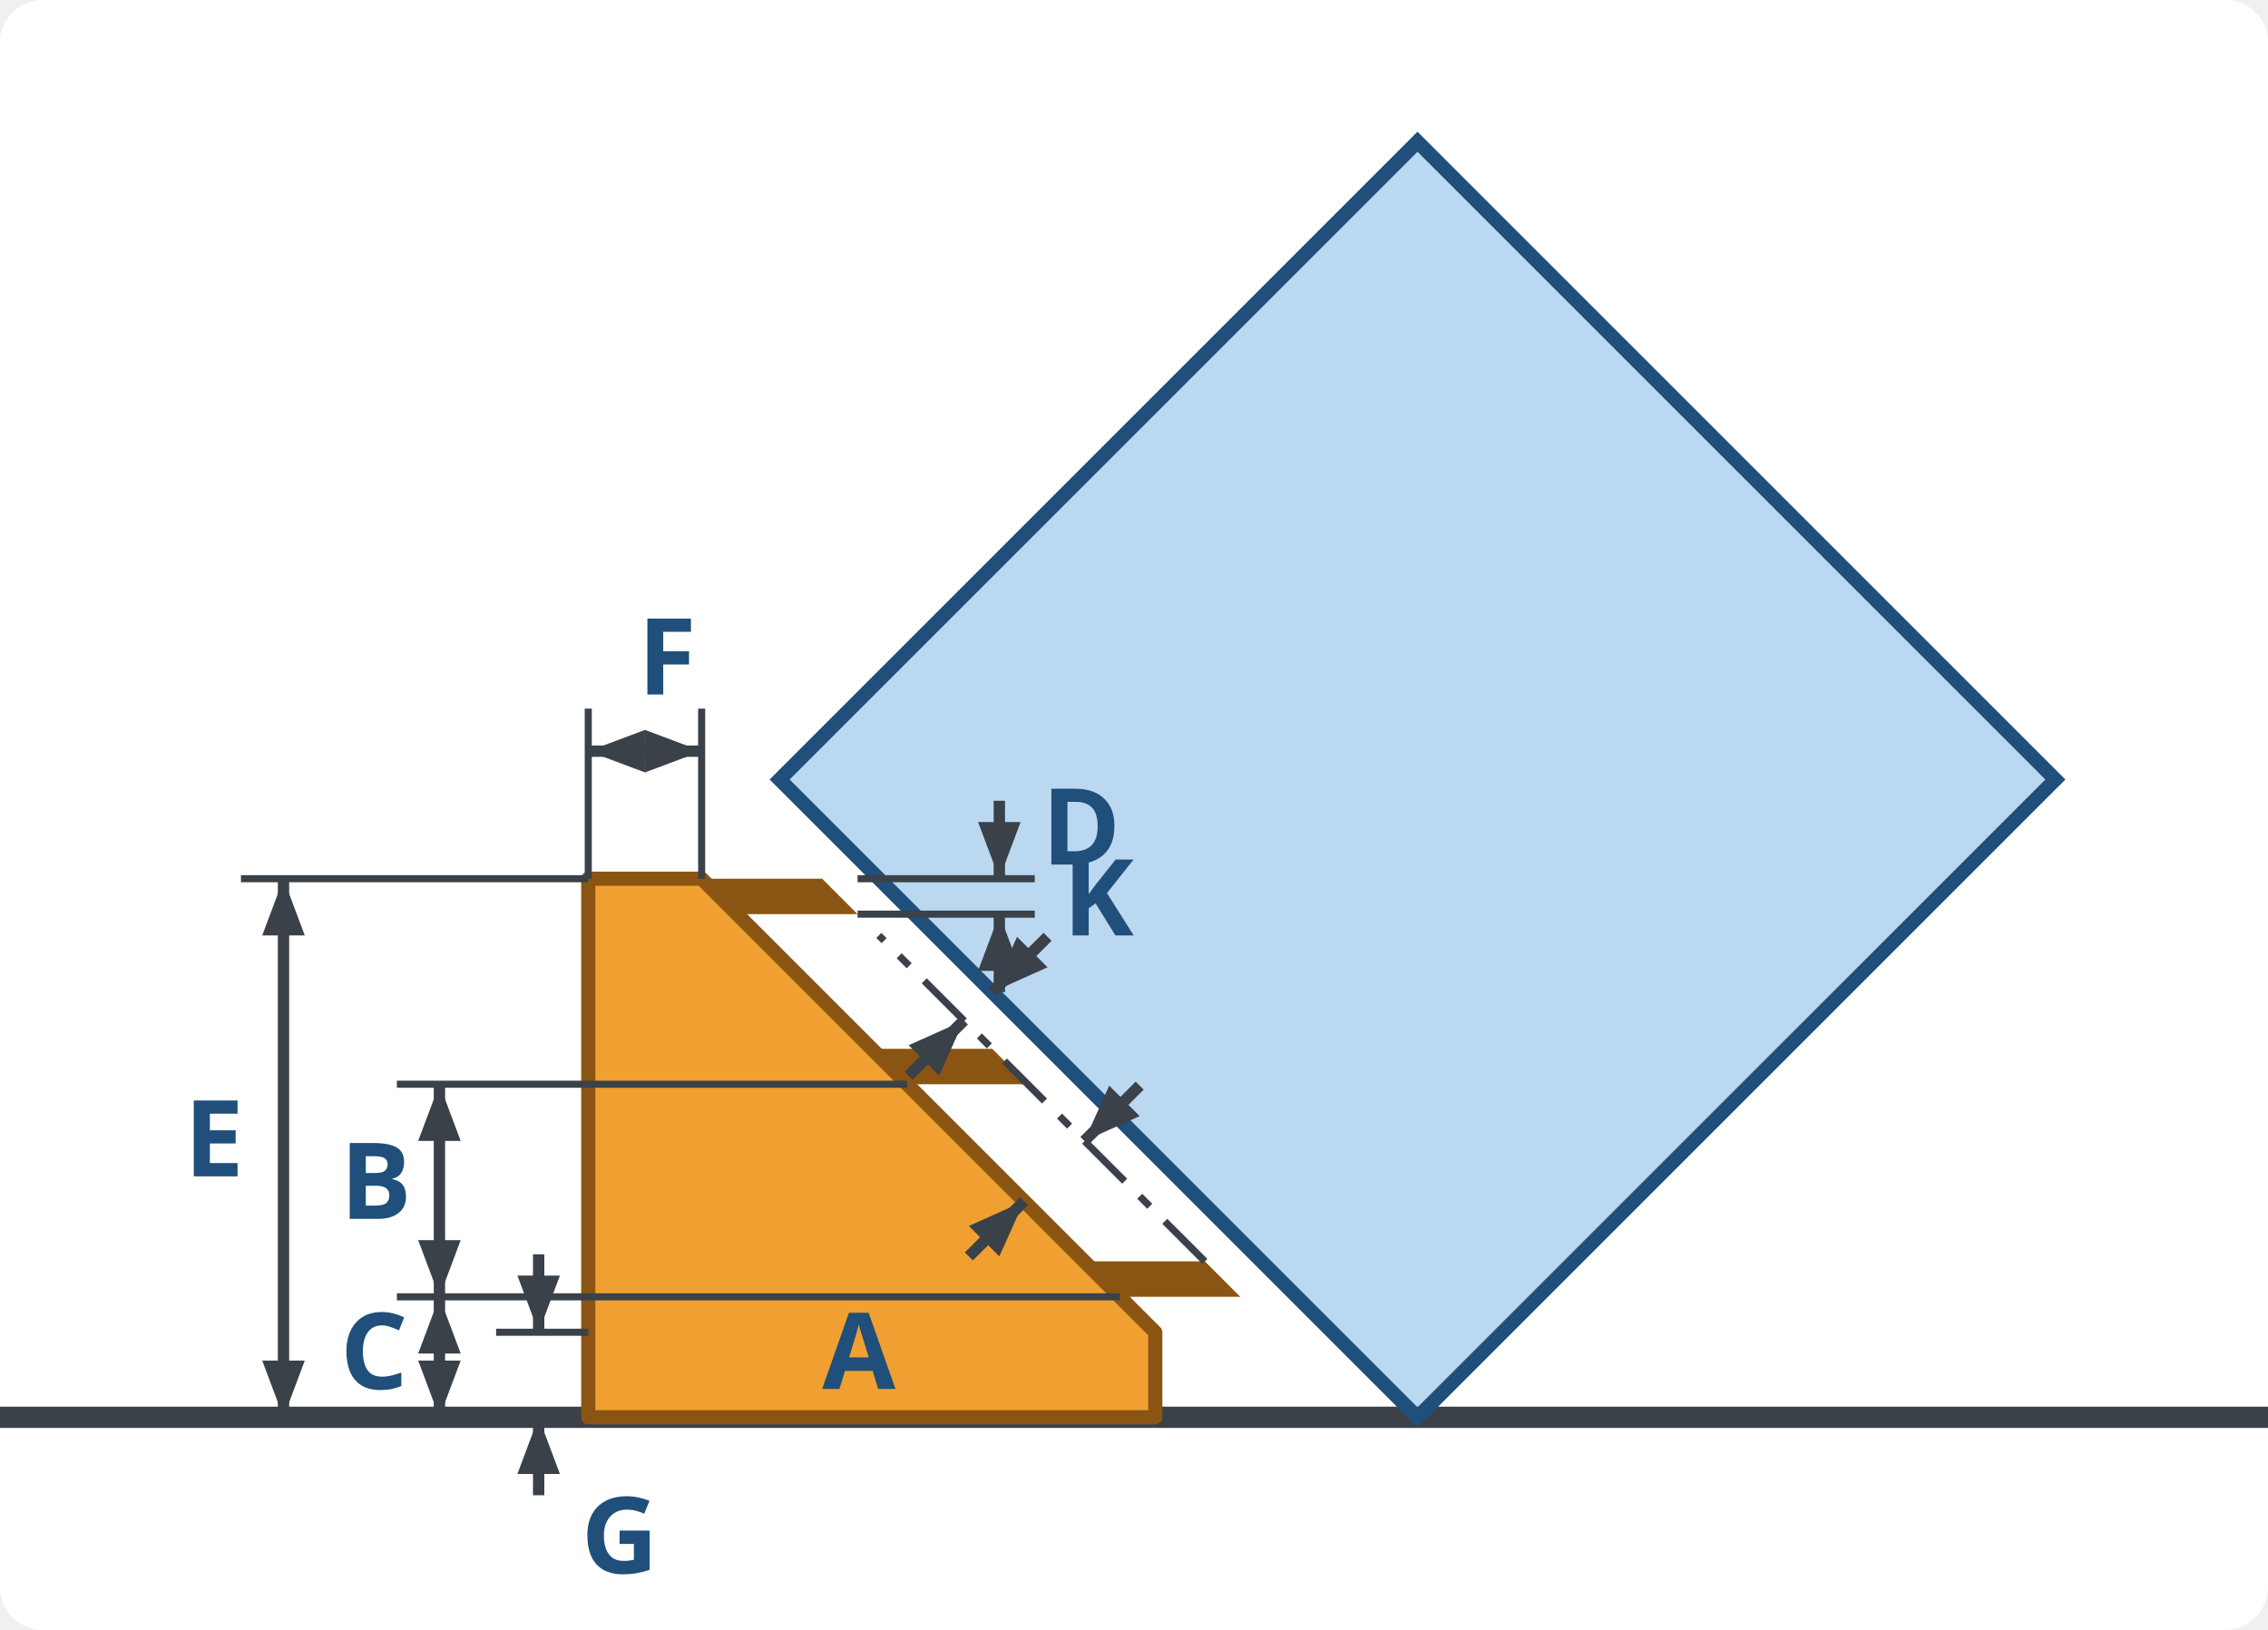
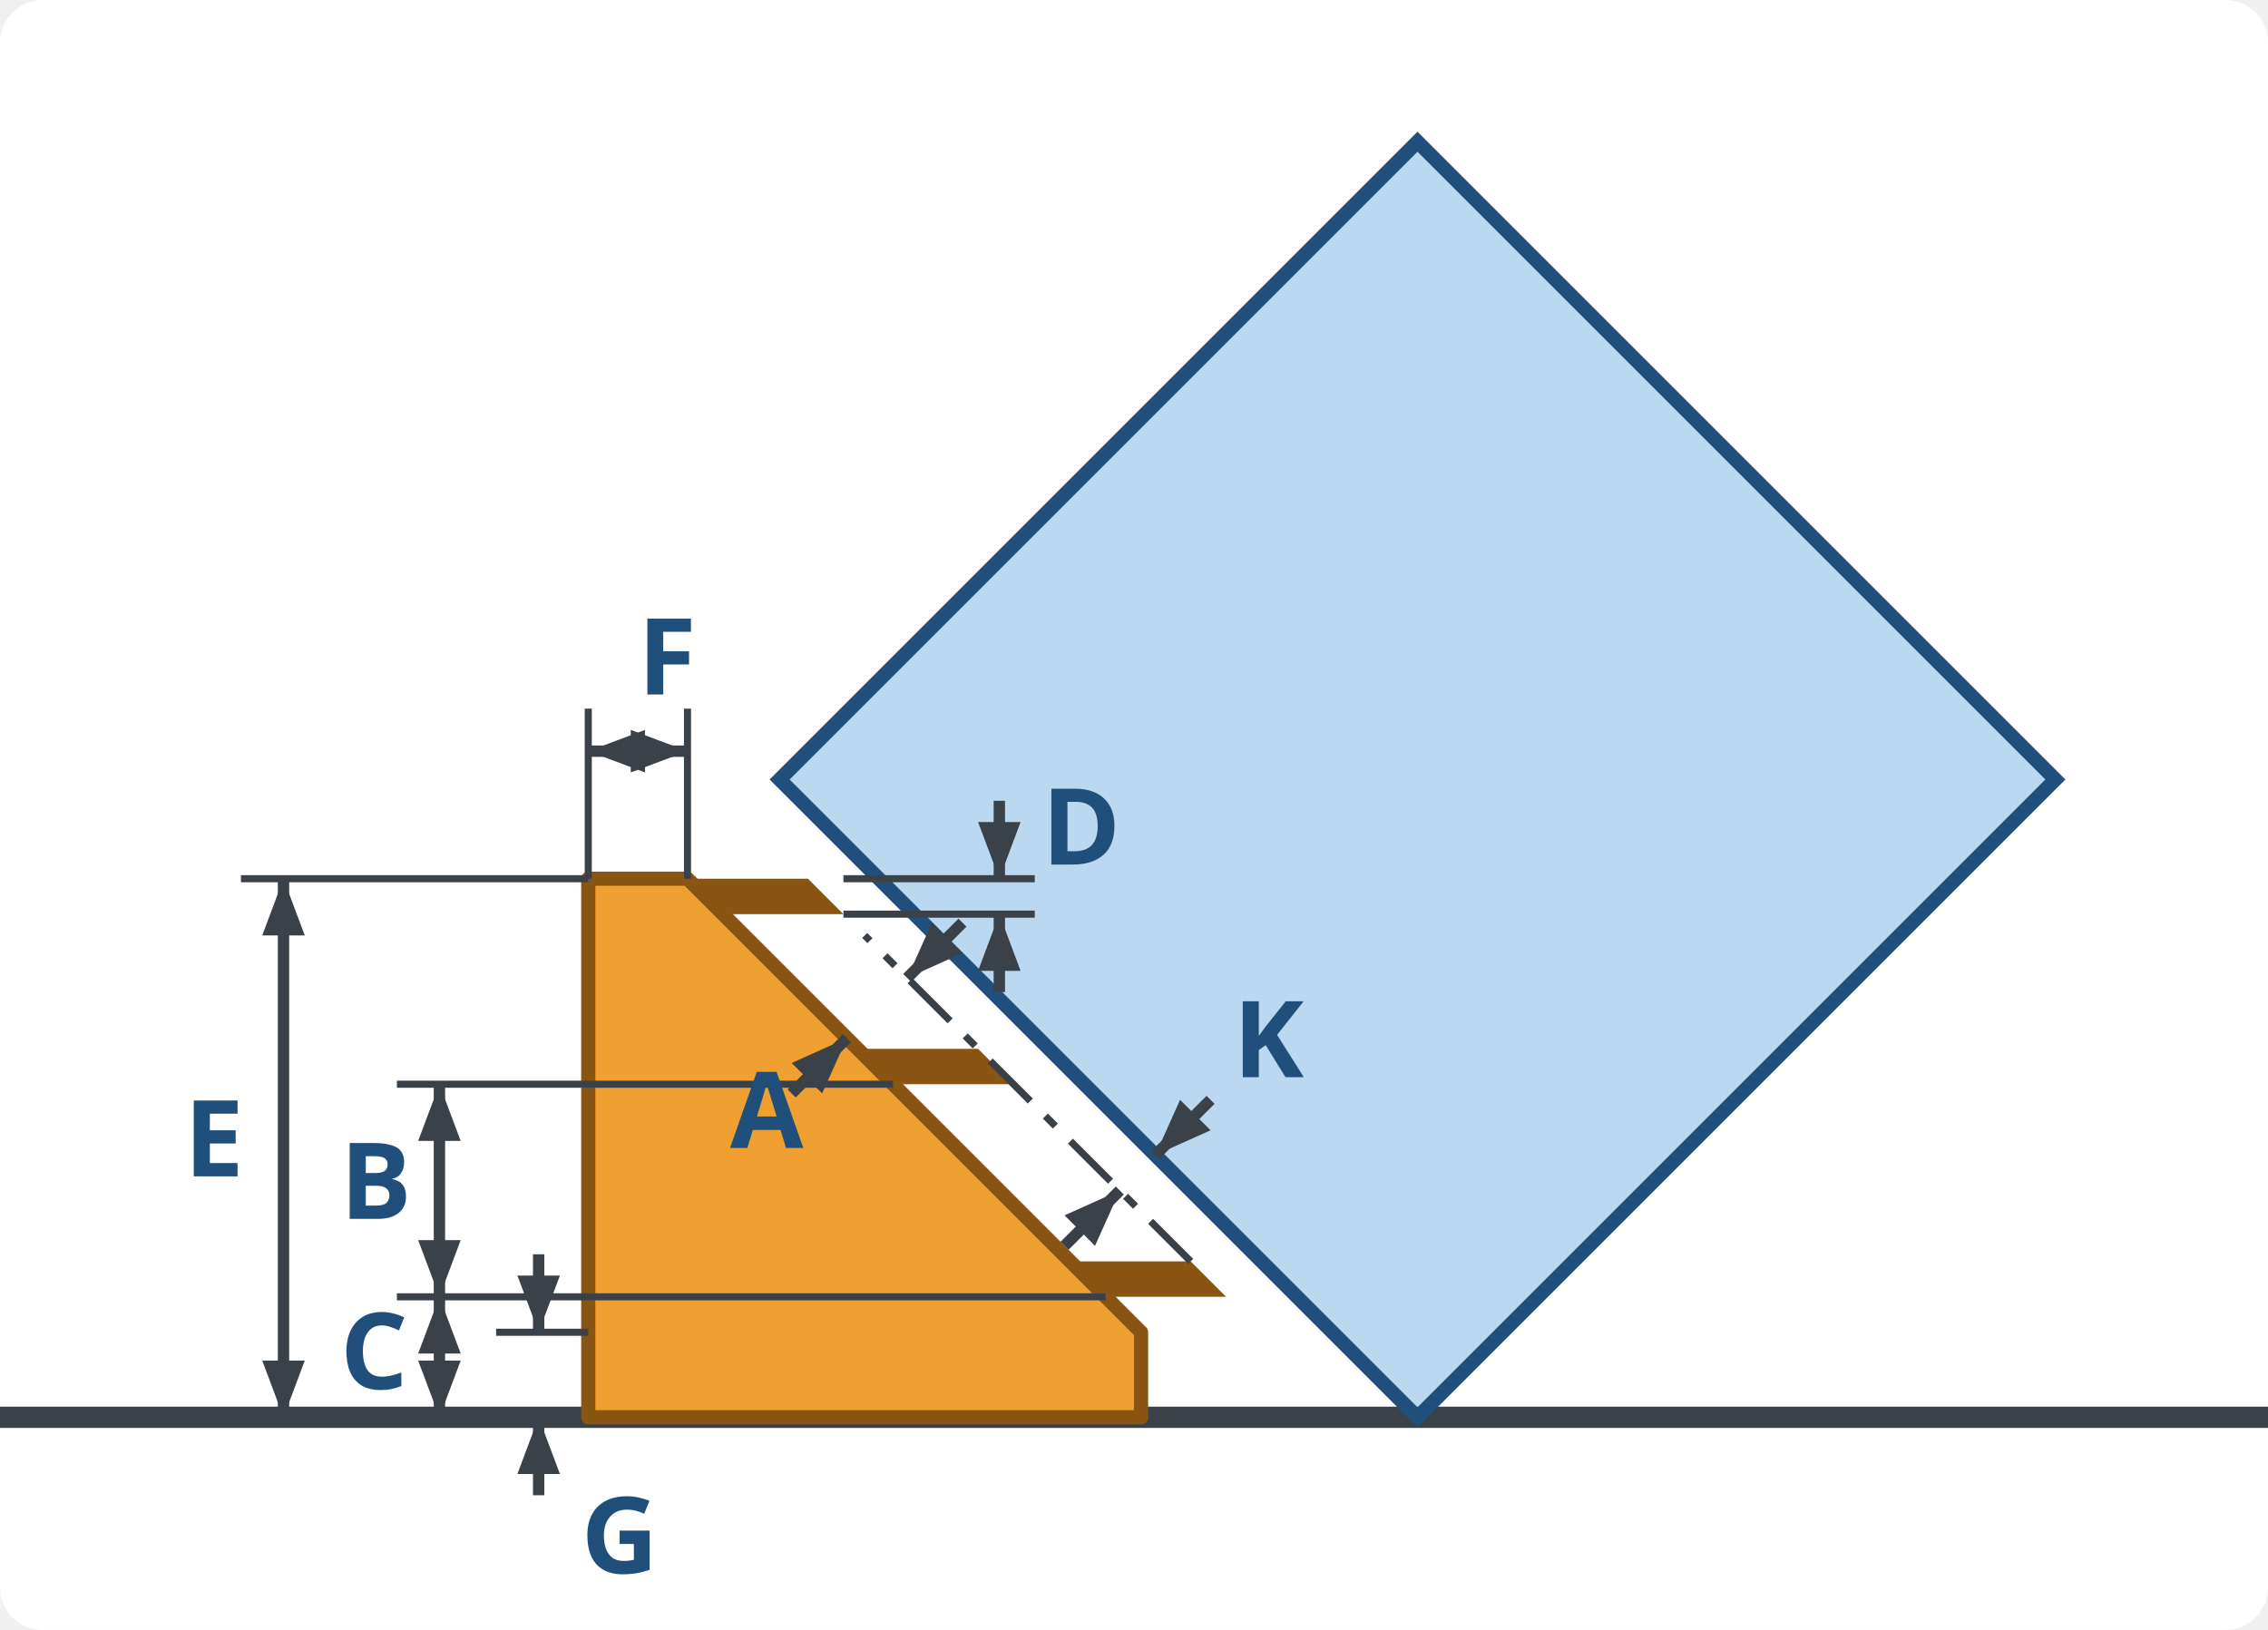
- <svg xmlns="http://www.w3.org/2000/svg" width="320" height="230" viewBox="0 0 320 230" font-family="sans-serif" font-size="15" font-weight="bold">
+ <svg xmlns="http://www.w3.org/2000/svg" width="480" height="345" viewBox="0 0 320 230" font-family="sans-serif" font-size="15" font-weight="bold">
  <rect width="320" height="230" rx="6" fill="#ffffff" />
  <line x1="0.0" y1="200.0" x2="320.0" y2="200.0" stroke="#3a4148" stroke-width="3" />
  <polygon points="200,200 110,110 200,20 290,110" fill="#3d8fd6" fill-opacity="0.35" stroke="#1f4f7a" stroke-width="2" />
-   <polygon points="83.0,200.0 163.0,200.0 163.0,188.0 99.0,124.0 83.0,124.0" fill="#f0a030" stroke="#8a5512" stroke-width="2" stroke-linejoin="round" />
-   <polygon points="153.0,178.0 170.0,178.0 175.0,183.0 158.0,183.0" fill="#8a5512" />
-   <polygon points="123.0,148.0 140.0,148.0 145.0,153.0 128.0,153.0" fill="#8a5512" />
-   <polygon points="99.0,124.0 116.0,124.0 121.0,129.0 104.0,129.0" fill="#8a5512" />
+   <polygon points="83.0,200.0 161.0,200.0 161.0,188.0 97.0,124.0 83.0,124.0" fill="#f0a030" stroke="#8a5512" stroke-width="2" stroke-linejoin="round" />
+   <polygon points="151.0,178.0 168.0,178.0 173.0,183.0 156.0,183.0" fill="#8a5512" />
+   <polygon points="121.0,148.0 138.0,148.0 143.0,153.0 126.0,153.0" fill="#8a5512" />
+   <polygon points="97.0,124.0 114.0,124.0 119.0,129.0 102.0,129.0" fill="#8a5512" />
  <line x1="83.0" y1="124.0" x2="34.0" y2="124.0" stroke="#3a4148" stroke-width="1.0" />
-   <line x1="128.0" y1="153.0" x2="56.0" y2="153.0" stroke="#3a4148" stroke-width="1.0" />
-   <line x1="158.0" y1="183.0" x2="56.0" y2="183.0" stroke="#3a4148" stroke-width="1.0" />
+   <line x1="126.0" y1="153.0" x2="56.0" y2="153.0" stroke="#3a4148" stroke-width="1.0" />
+   <line x1="156.0" y1="183.0" x2="56.0" y2="183.0" stroke="#3a4148" stroke-width="1.0" />
  <line x1="83.0" y1="188.0" x2="70.0" y2="188.0" stroke="#3a4148" stroke-width="1.0" />
  <line x1="83.0" y1="124.0" x2="83.0" y2="100.0" stroke="#3a4148" stroke-width="1.0" />
-   <line x1="99.0" y1="124.0" x2="99.0" y2="100.0" stroke="#3a4148" stroke-width="1.0" />
-   <line x1="121.0" y1="124.0" x2="146.0" y2="124.0" stroke="#3a4148" stroke-width="1.0" />
-   <line x1="121.0" y1="129.0" x2="146.0" y2="129.0" stroke="#3a4148" stroke-width="1.0" />
+   <line x1="97.0" y1="124.0" x2="97.0" y2="100.0" stroke="#3a4148" stroke-width="1.0" />
+   <line x1="119.0" y1="124.0" x2="146.0" y2="124.0" stroke="#3a4148" stroke-width="1.0" />
+   <line x1="119.0" y1="129.0" x2="146.0" y2="129.0" stroke="#3a4148" stroke-width="1.0" />
  <line x1="40.0" y1="124.0" x2="40.0" y2="200.0" stroke="#3a4148" stroke-width="1.6" />
  <polygon points="40.0,200.0 37.0,192.0 43.0,192.0" fill="#3a4148" />
  <polygon points="40.0,124.0 43.0,132.0 37.0,132.0" fill="#3a4148" />
  <line x1="62.0" y1="153.0" x2="62.0" y2="183.0" stroke="#3a4148" stroke-width="1.6" />
  <polygon points="62.0,183.0 59.0,175.0 65.0,175.0" fill="#3a4148" />
  <polygon points="62.0,153.0 65.0,161.0 59.0,161.0" fill="#3a4148" />
  <line x1="62.0" y1="183.0" x2="62.0" y2="200.0" stroke="#3a4148" stroke-width="1.6" />
  <polygon points="62.0,200.0 59.0,192.0 65.0,192.0" fill="#3a4148" />
  <polygon points="62.0,183.0 65.0,191.0 59.0,191.0" fill="#3a4148" />
-   <line x1="83.0" y1="106.0" x2="99.0" y2="106.0" stroke="#3a4148" stroke-width="1.6" />
-   <polygon points="99.0,106.0 91.0,109.0 91.0,103.0" fill="#3a4148" />
+   <line x1="83.0" y1="106.0" x2="97.0" y2="106.0" stroke="#3a4148" stroke-width="1.6" />
+   <polygon points="97.0,106.0 89.0,109.0 89.0,103.0" fill="#3a4148" />
  <polygon points="83.0,106.0 91.0,103.0 91.0,109.0" fill="#3a4148" />
  <line x1="76.0" y1="177.0" x2="76.0" y2="188.0" stroke="#3a4148" stroke-width="1.6" />
  <polygon points="76.0,188.0 73.0,180.0 79.0,180.0" fill="#3a4148" />
  <line x1="76.0" y1="211.0" x2="76.0" y2="200.0" stroke="#3a4148" stroke-width="1.6" />
  <polygon points="76.0,200.0 79.0,208.0 73.0,208.0" fill="#3a4148" />
  <line x1="141.0" y1="113.0" x2="141.0" y2="124.0" stroke="#3a4148" stroke-width="1.6" />
  <polygon points="141.0,124.0 138.0,116.0 144.0,116.0" fill="#3a4148" />
  <line x1="141.0" y1="140.0" x2="141.0" y2="129.0" stroke="#3a4148" stroke-width="1.6" />
  <polygon points="141.0,129.0 144.0,137.0 138.0,137.0" fill="#3a4148" />
-   <line x1="170.0" y1="178.0" x2="124.0" y2="132.0" stroke="#3a4148" stroke-width="1.0" stroke-dasharray="8 3 2 3" />
-   <line x1="160.8" y1="153.2" x2="153.0" y2="161.0" stroke="#3a4148" stroke-width="1.6" />
-   <polygon points="153.0,161.0 156.5,153.2 160.8,157.5" fill="#3a4148" />
-   <line x1="136.7" y1="177.3" x2="144.5" y2="169.5" stroke="#3a4148" stroke-width="1.6" />
-   <polygon points="144.5,169.5 141.0,177.3 136.7,173.0" fill="#3a4148" />
-   <line x1="147.8" y1="132.2" x2="140.0" y2="140.0" stroke="#3a4148" stroke-width="1.6" />
-   <polygon points="140.0,140.0 143.5,132.2 147.8,136.5" fill="#3a4148" />
-   <line x1="128.2" y1="151.8" x2="136.0" y2="144.0" stroke="#3a4148" stroke-width="1.6" />
-   <polygon points="136.0,144.0 132.5,151.8 128.2,147.5" fill="#3a4148" />
+   <line x1="168.0" y1="178.0" x2="122.0" y2="132.0" stroke="#3a4148" stroke-width="1.0" stroke-dasharray="8 3 2 3" />
+   <line x1="135.8" y1="130.2" x2="128.0" y2="138.0" stroke="#3a4148" stroke-width="1.6" />
+   <polygon points="128.0,138.0 131.5,130.2 135.8,134.5" fill="#3a4148" />
+   <line x1="111.7" y1="154.3" x2="119.5" y2="146.5" stroke="#3a4148" stroke-width="1.6" />
+   <polygon points="119.5,146.5 116.0,154.3 111.7,150.0" fill="#3a4148" />
+   <line x1="170.8" y1="155.2" x2="163.0" y2="163.0" stroke="#3a4148" stroke-width="1.6" />
+   <polygon points="163.0,163.0 166.5,155.2 170.8,159.5" fill="#3a4148" />
+   <line x1="150.2" y1="175.8" x2="158.0" y2="168.0" stroke="#3a4148" stroke-width="1.6" />
+   <polygon points="158.0,168.0 154.5,175.8 150.2,171.5" fill="#3a4148" />
  <text x="26.0" y="166.0" fill="#1f4f7a">E</text>
  <text x="48.0" y="172.0" fill="#1f4f7a">B</text>
  <text x="48.0" y="196.0" fill="#1f4f7a">C</text>
  <text x="90.0" y="98.0" fill="#1f4f7a">F</text>
  <text x="82.0" y="222.0" fill="#1f4f7a">G</text>
  <text x="147.0" y="122.0" fill="#1f4f7a">D</text>
-   <text x="116.0" y="196.0" fill="#1f4f7a">A</text>
-   <text x="150.0" y="132.0" fill="#1f4f7a">K</text>
+   <text x="103.0" y="162.0" fill="#1f4f7a">A</text>
+   <text x="174.0" y="152.0" fill="#1f4f7a">K</text>
</svg>
